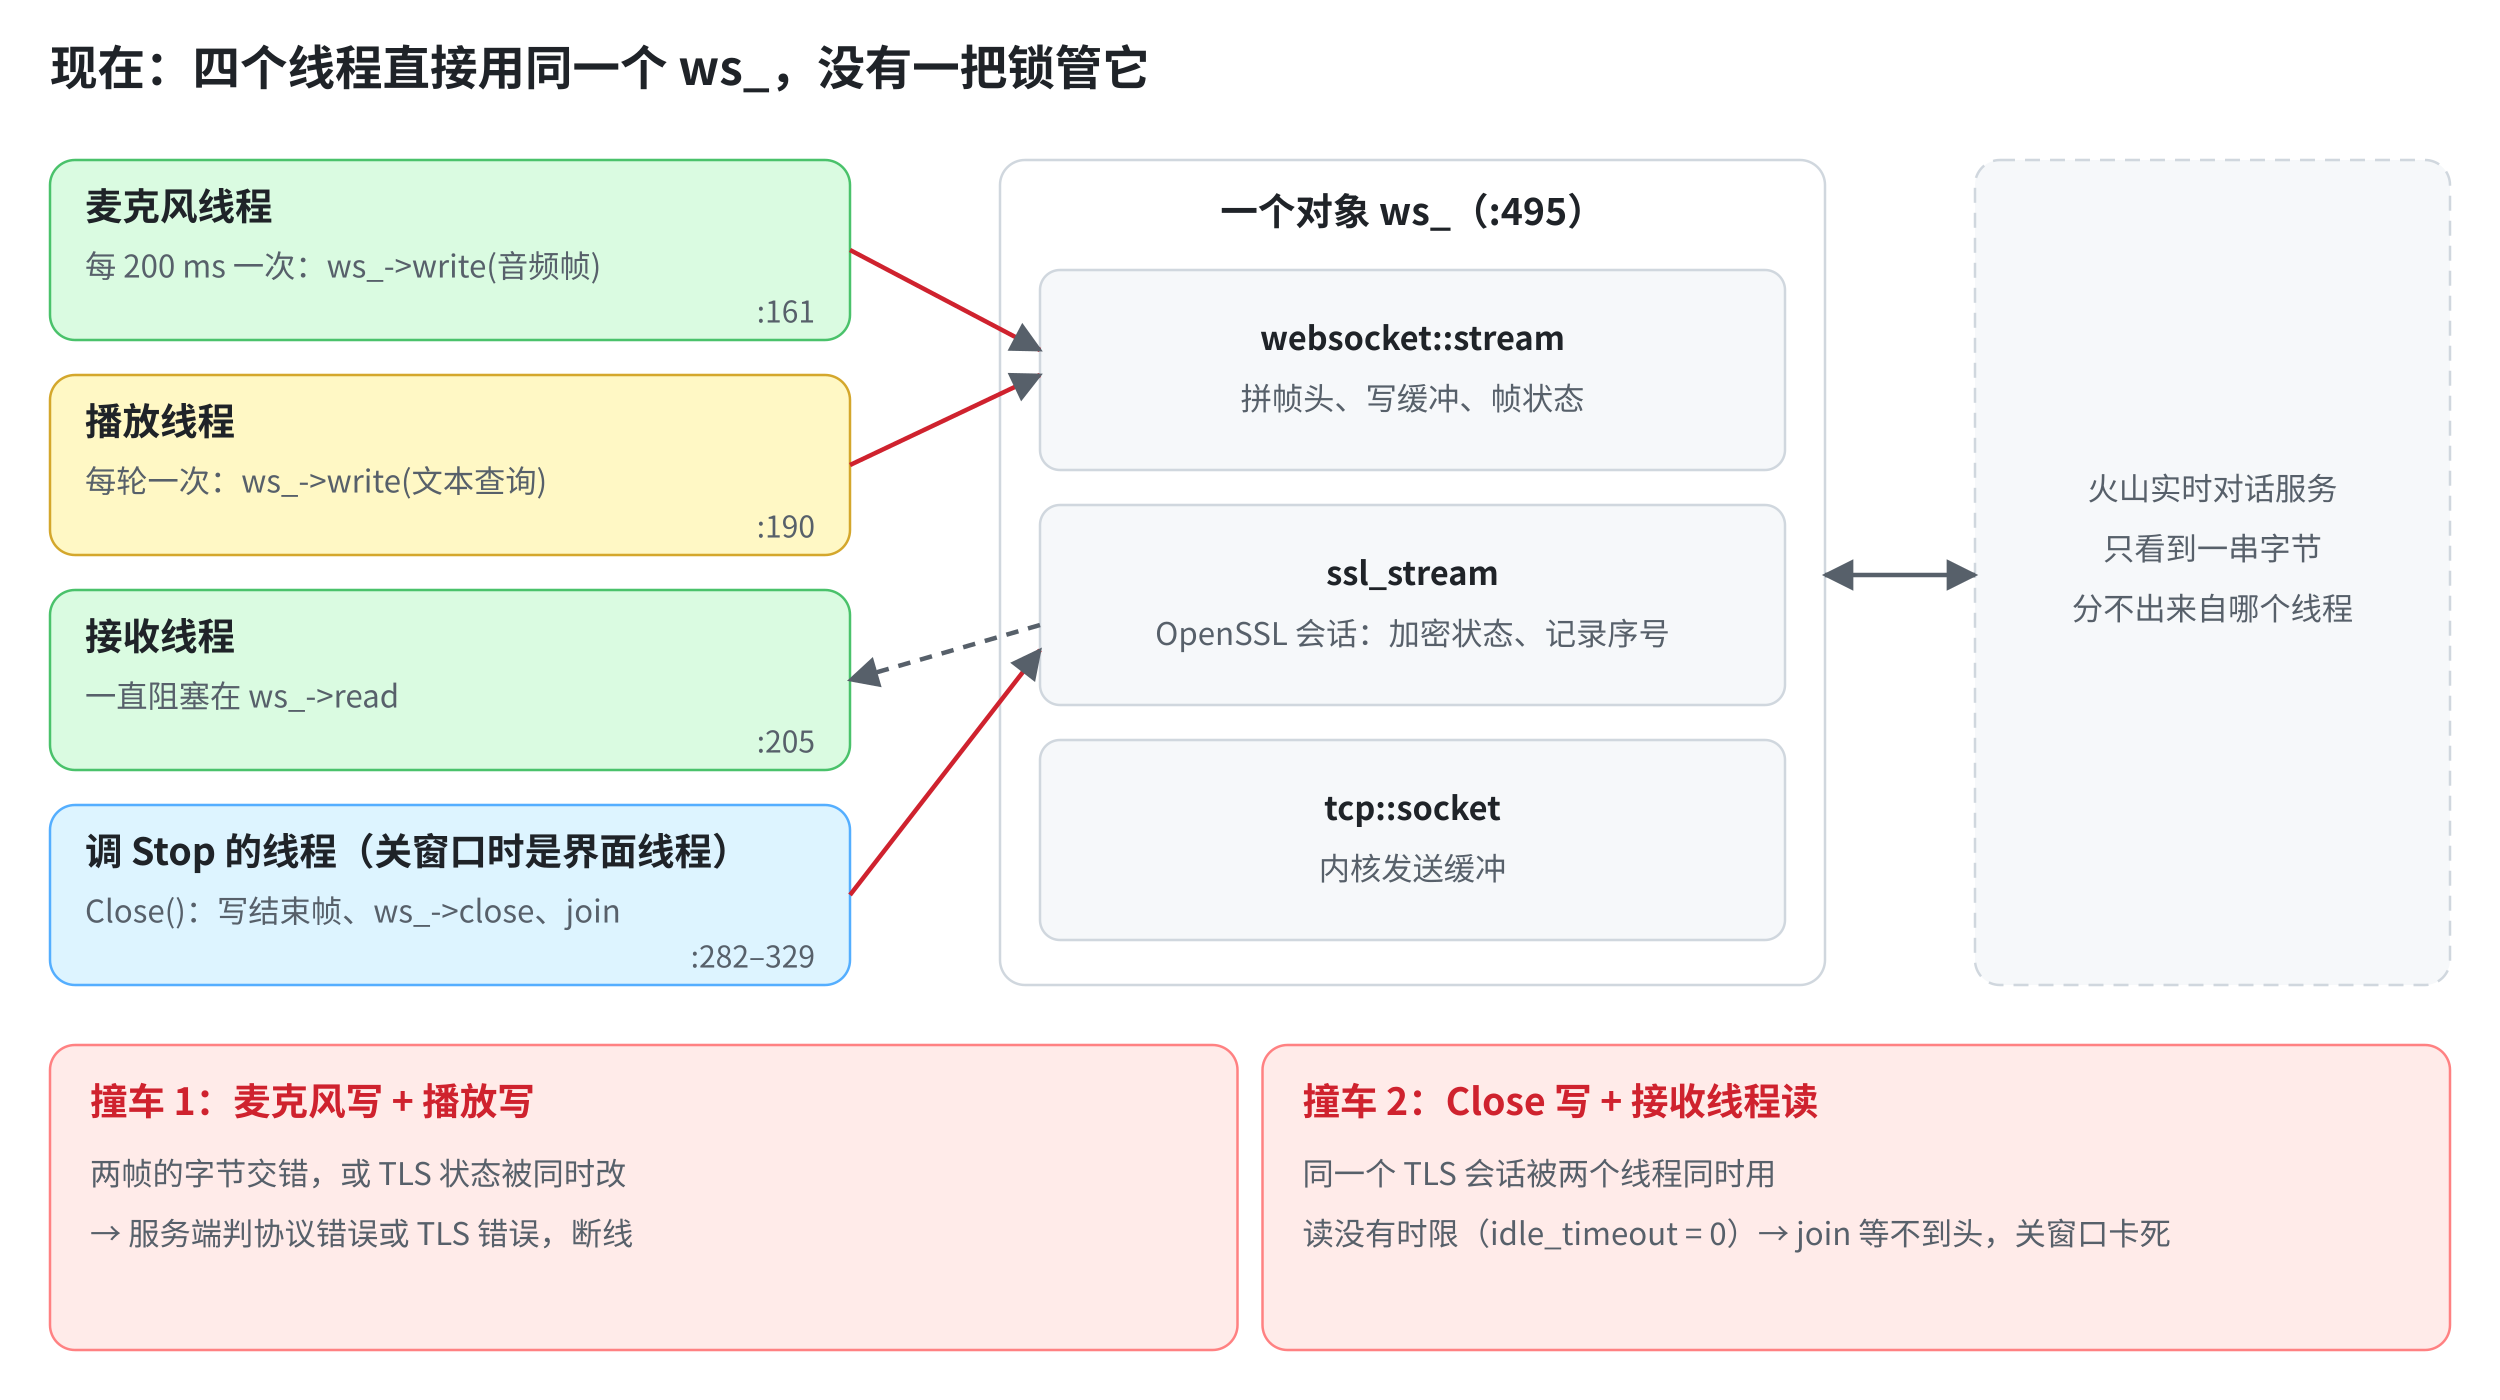
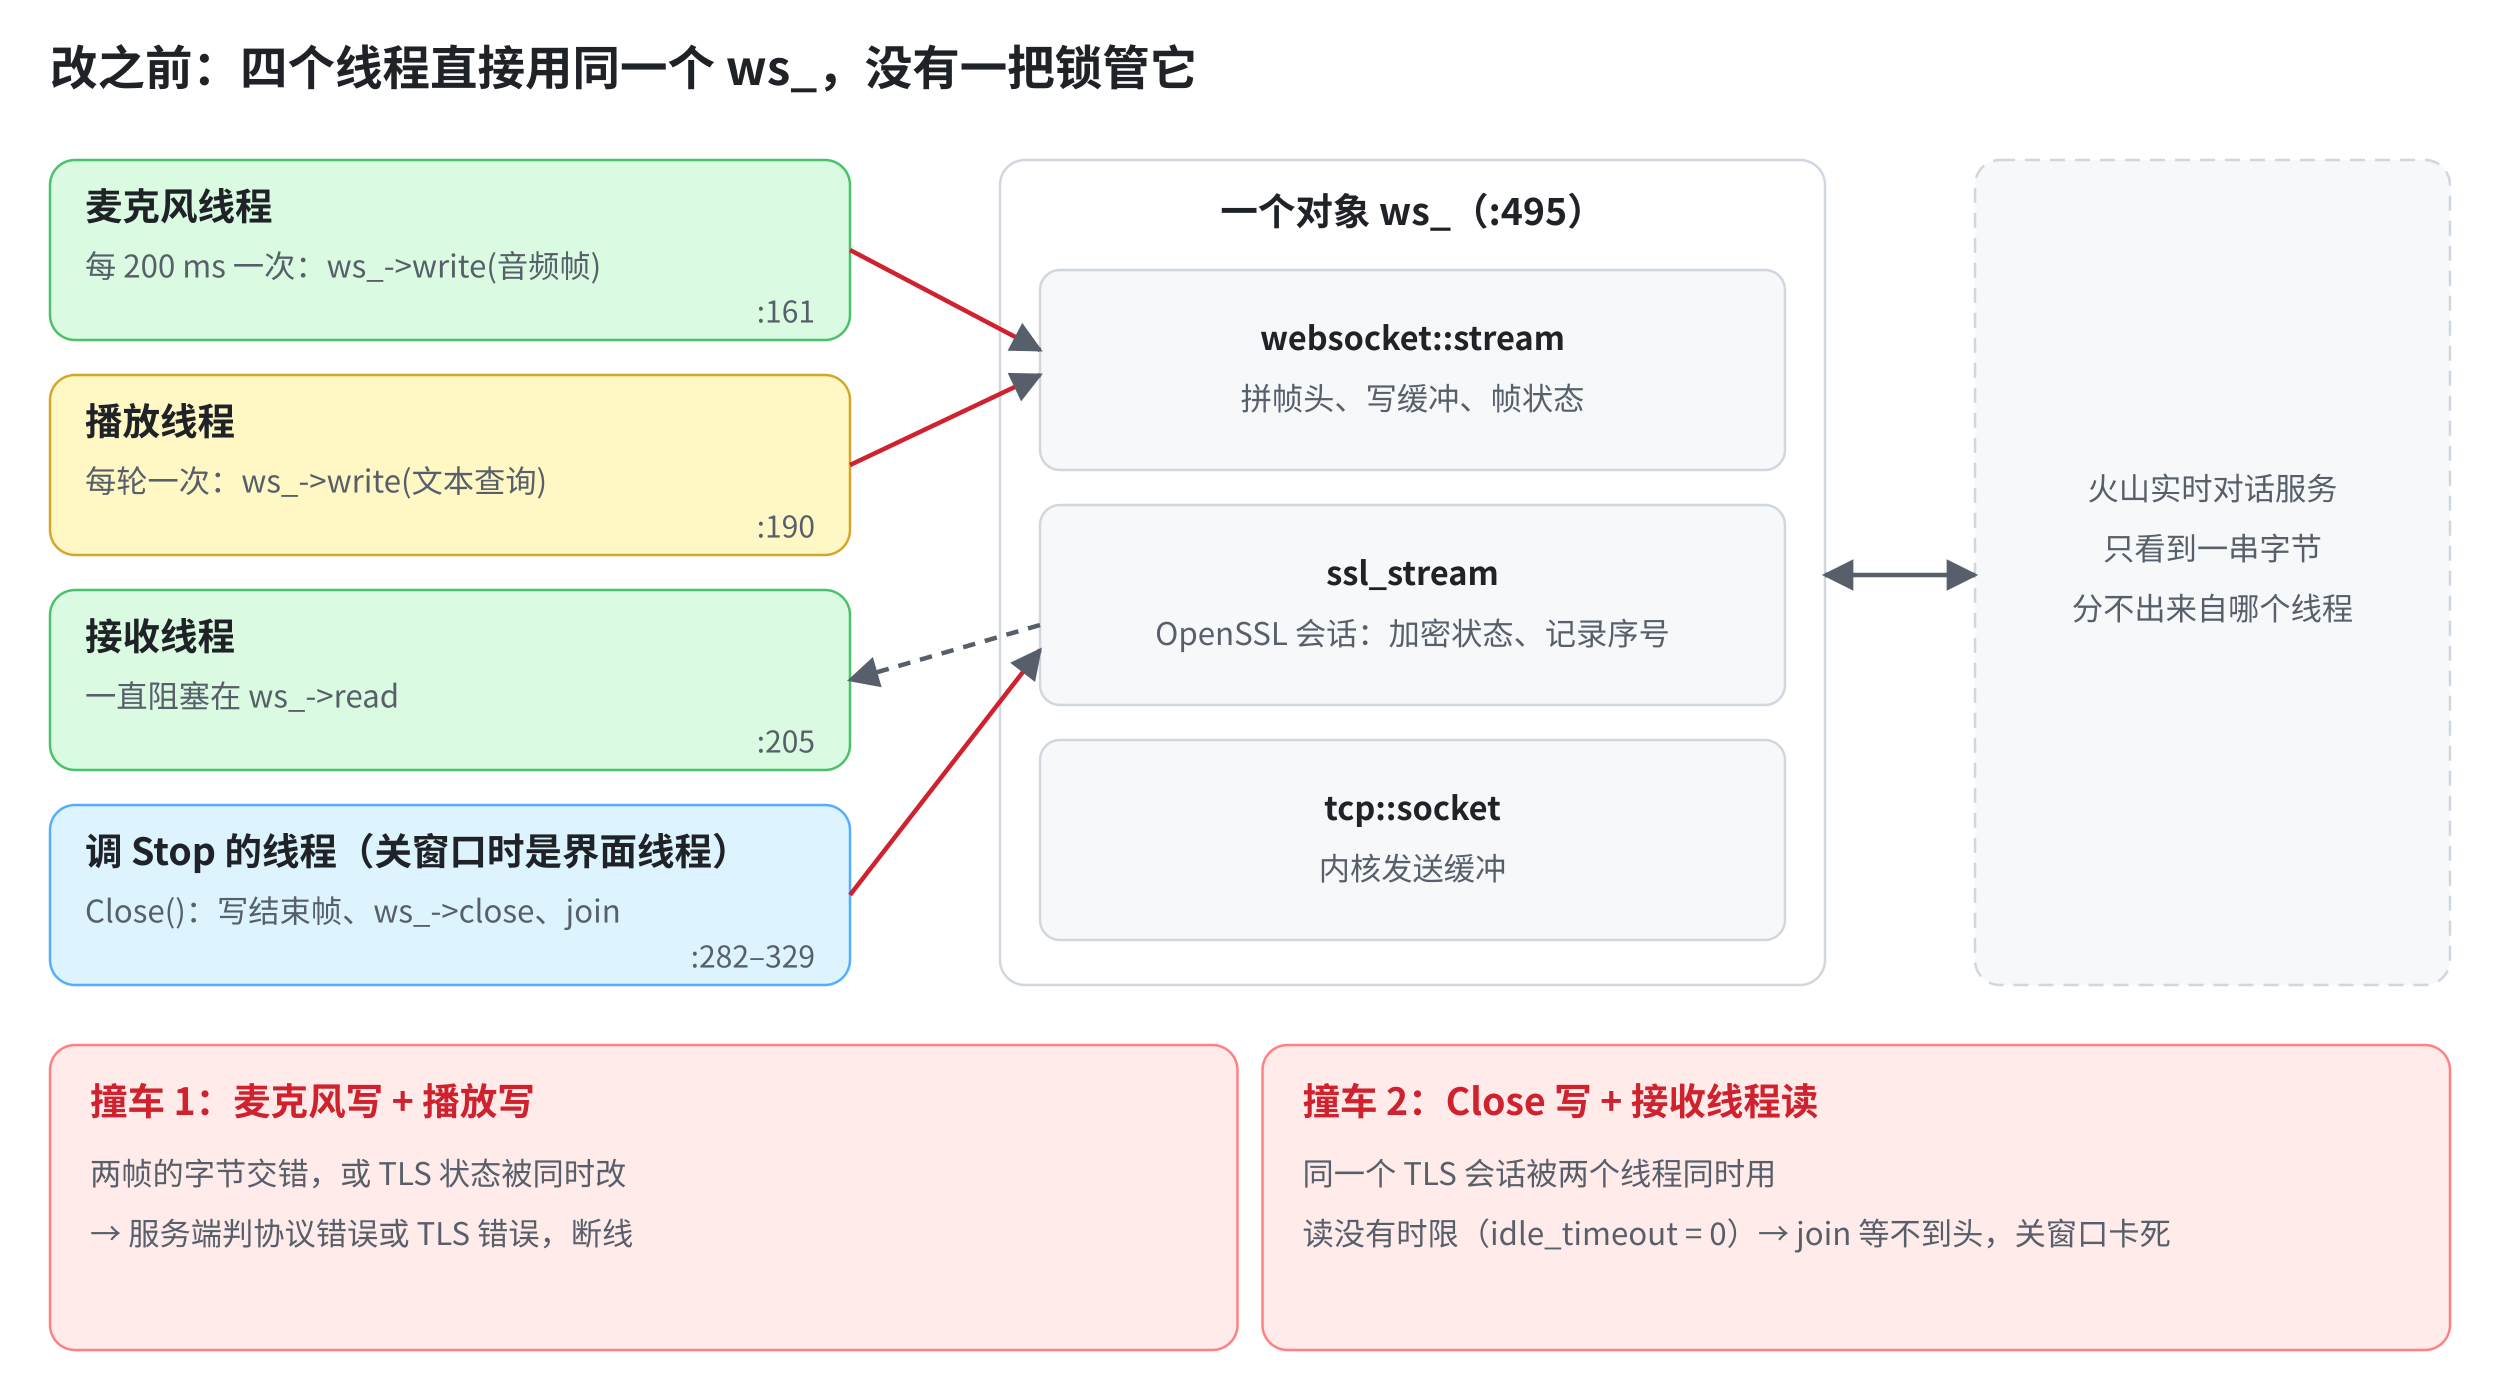
<svg xmlns="http://www.w3.org/2000/svg" viewBox="0 0 1000 560" width="1000" height="560" font-family="PingFang SC, Microsoft YaHei, Noto Sans CJK SC, sans-serif">
  <defs>
    <marker id="a" viewBox="0 0 10 10" refX="9" refY="5" markerWidth="7" markerHeight="7" orient="auto-start-reverse">
      <path d="M0,0 L10,5 L0,10 z" fill="#57606a" />
    </marker>
    <style>.h{font-size:19px;font-weight:700;fill:#1f2328}.t{font-size:15px;font-weight:700;fill:#1f2328}.b{font-size:13px;font-weight:600;fill:#1f2328}.s{font-size:12.5px;fill:#57606a}.k{font-size:12px;fill:#57606a}.lane{font-size:14px;font-weight:700;fill:#1f2328}</style>
  </defs>
  <rect x="0" y="0" width="1000" height="560" fill="#ffffff" />
-   <text x="20" y="34" class="h" text-anchor="start">现在：四个线程直接用同一个 ws_，没有一把锁管它</text>
+   <text x="20" y="34" class="h" text-anchor="start">改之前：四个线程直接用同一个 ws_，没有一把锁管它</text>
  <rect x="20" y="64" width="320" height="72" rx="10" fill="#dafbe1" stroke="#4ac26b" />
  <text x="34" y="88" class="t" text-anchor="start">麦克风线程</text>
  <text x="34" y="111" class="s" text-anchor="start">每 200 ms 一次：ws_-&gt;write(音频帧)</text>
  <text x="326" y="129" class="k" text-anchor="end">:161</text>
  <rect x="20" y="150" width="320" height="72" rx="10" fill="#fff8c5" stroke="#d4a72c" />
  <text x="34" y="174" class="t" text-anchor="start">播放线程</text>
  <text x="34" y="197" class="s" text-anchor="start">每轮一次：ws_-&gt;write(文本查询)</text>
  <text x="326" y="215" class="k" text-anchor="end">:190</text>
  <rect x="20" y="236" width="320" height="72" rx="10" fill="#dafbe1" stroke="#4ac26b" />
  <text x="34" y="260" class="t" text-anchor="start">接收线程</text>
  <text x="34" y="283" class="s" text-anchor="start">一直阻塞在 ws_-&gt;read</text>
  <text x="326" y="301" class="k" text-anchor="end">:205</text>
  <rect x="20" y="322" width="320" height="72" rx="10" fill="#ddf4ff" stroke="#54aeff" />
  <text x="34" y="346" class="t" text-anchor="start">调 Stop 的线程（关窗口时是界面线程）</text>
  <text x="34" y="369" class="s" text-anchor="start">Close()：写结束帧、ws_-&gt;close、join</text>
  <text x="326" y="387" class="k" text-anchor="end">:282–329</text>
  <rect x="400" y="64" width="330" height="330" rx="10" fill="#ffffff" stroke="#d0d7de" />
  <text x="565" y="90" class="t" text-anchor="middle">一个对象 ws_（:495）</text>
  <rect x="416" y="108" width="298" height="80" rx="8" fill="#f6f8fa" stroke="#d0d7de" />
  <text x="565" y="140" class="b" text-anchor="middle">websocket::stream</text>
  <text x="565" y="164" class="s" text-anchor="middle">拼帧头、写缓冲、帧状态</text>
  <rect x="416" y="202" width="298" height="80" rx="8" fill="#f6f8fa" stroke="#d0d7de" />
  <text x="565" y="234" class="b" text-anchor="middle">ssl_stream</text>
  <text x="565" y="258" class="s" text-anchor="middle">OpenSSL 会话：加密状态、记录序号</text>
  <rect x="416" y="296" width="298" height="80" rx="8" fill="#f6f8fa" stroke="#d0d7de" />
  <text x="565" y="328" class="b" text-anchor="middle">tcp::socket</text>
  <text x="565" y="352" class="s" text-anchor="middle">内核发送缓冲</text>
  <path d="M340,100 L416,140" fill="none" stroke="#cf222e" stroke-width="1.8" marker-end="url(#a)" />
  <path d="M340,186 L416,150" fill="none" stroke="#cf222e" stroke-width="1.8" marker-end="url(#a)" />
  <path d="M416,250 L340,272" fill="none" stroke="#57606a" stroke-width="1.8" stroke-dasharray="5 4" marker-end="url(#a)" />
  <path d="M340,358 L416,260" fill="none" stroke="#cf222e" stroke-width="1.8" marker-end="url(#a)" />
  <rect x="790" y="64" width="190" height="330" rx="10" fill="#f6f8fa" stroke="#d0d7de" stroke-dasharray="6 4" />
  <text x="885" y="200" class="s" text-anchor="middle">火山实时对话服务</text>
  <text x="885" y="224" class="s" text-anchor="middle">只看到一串字节</text>
  <text x="885" y="248" class="s" text-anchor="middle">分不出来自哪个线程</text>
  <path d="M730,230 L790,230" fill="none" stroke="#57606a" stroke-width="1.8" marker-start="url(#a)" marker-end="url(#a)" />
  <rect x="20" y="418" width="475" height="122" rx="10" fill="#ffebe9" stroke="#ff8182" />
  <text x="36" y="446" class="t" text-anchor="start" style="fill:#cf222e">撞车 1：麦克风写 + 播放写</text>
  <text x="36" y="474" class="s" text-anchor="start">两帧的字节交错，或 TLS 状态被同时改</text>
  <text x="36" y="498" class="s" text-anchor="start">→ 服务端判协议错误或 TLS 错误，断线</text>
  <rect x="505" y="418" width="475" height="122" rx="10" fill="#ffebe9" stroke="#ff8182" />
  <text x="521" y="446" class="t" text-anchor="start" style="fill:#cf222e">撞车 2：Close 写 + 接收线程读</text>
  <text x="521" y="474" class="s" text-anchor="start">同一个 TLS 会话被两个线程同时用</text>
  <text x="521" y="498" class="s" text-anchor="start">读没有时限（idle_timeout = 0）→ join 等不到头，关窗口卡死</text>
</svg>
